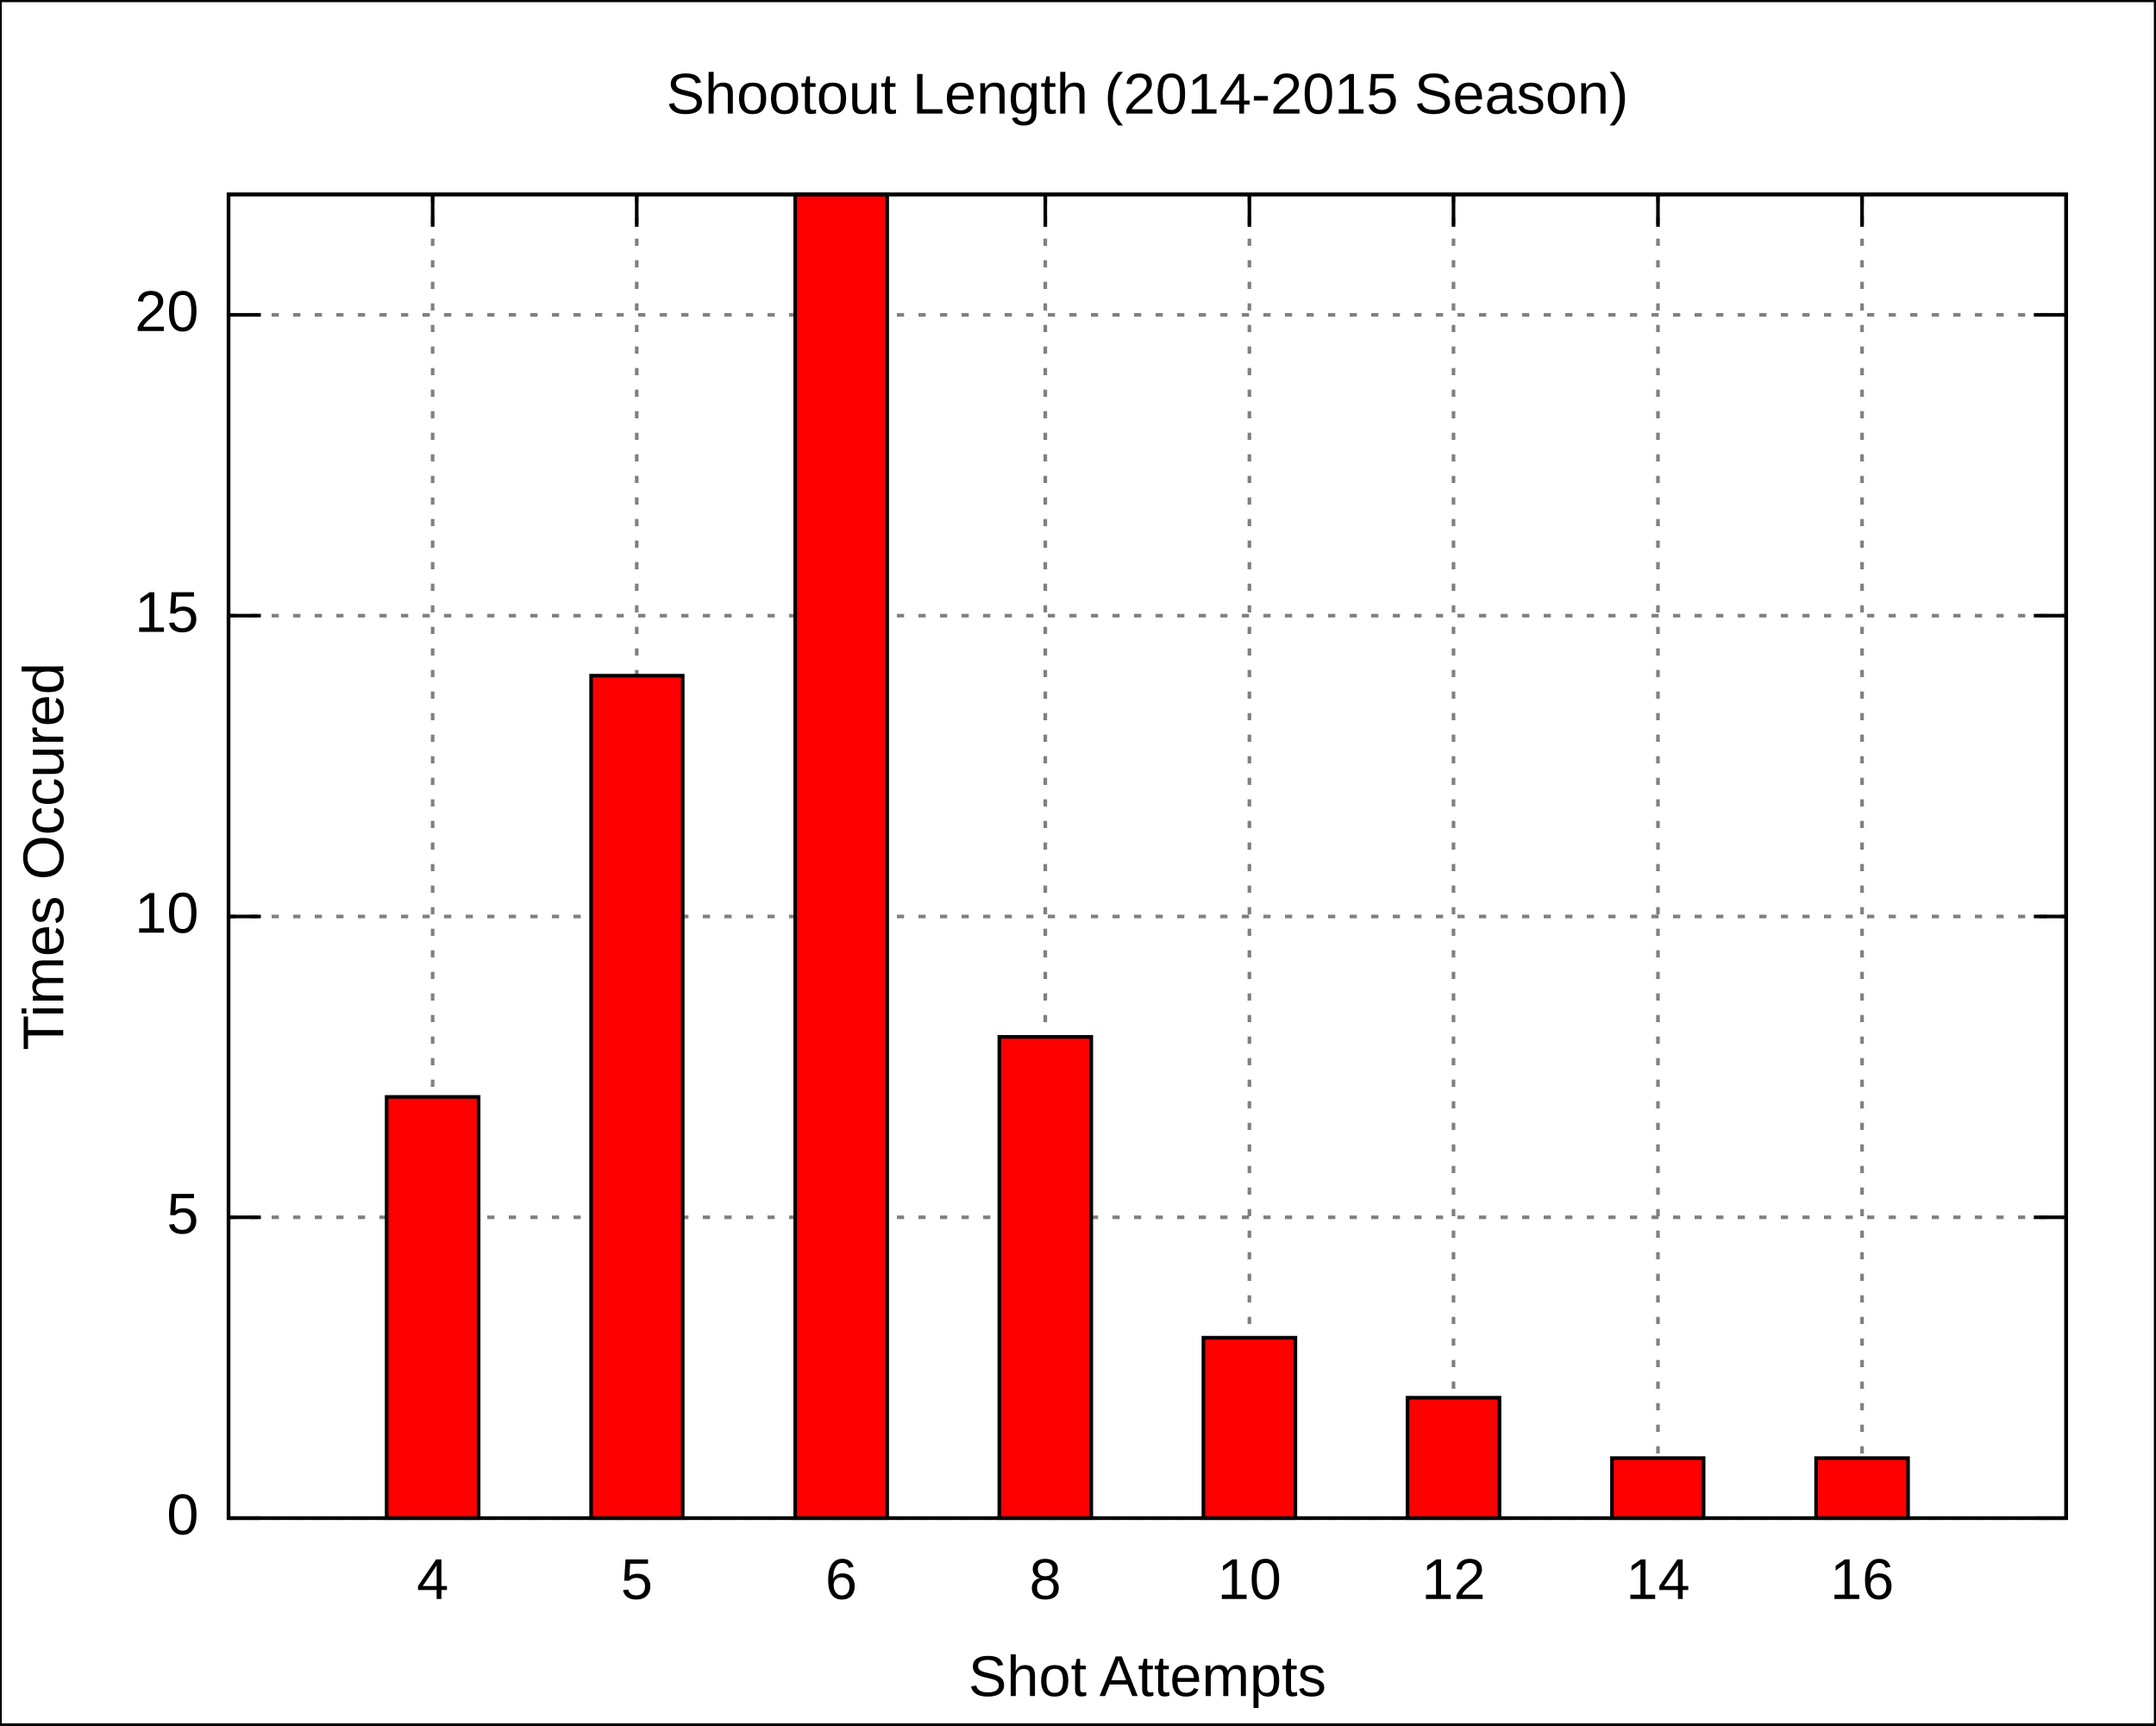
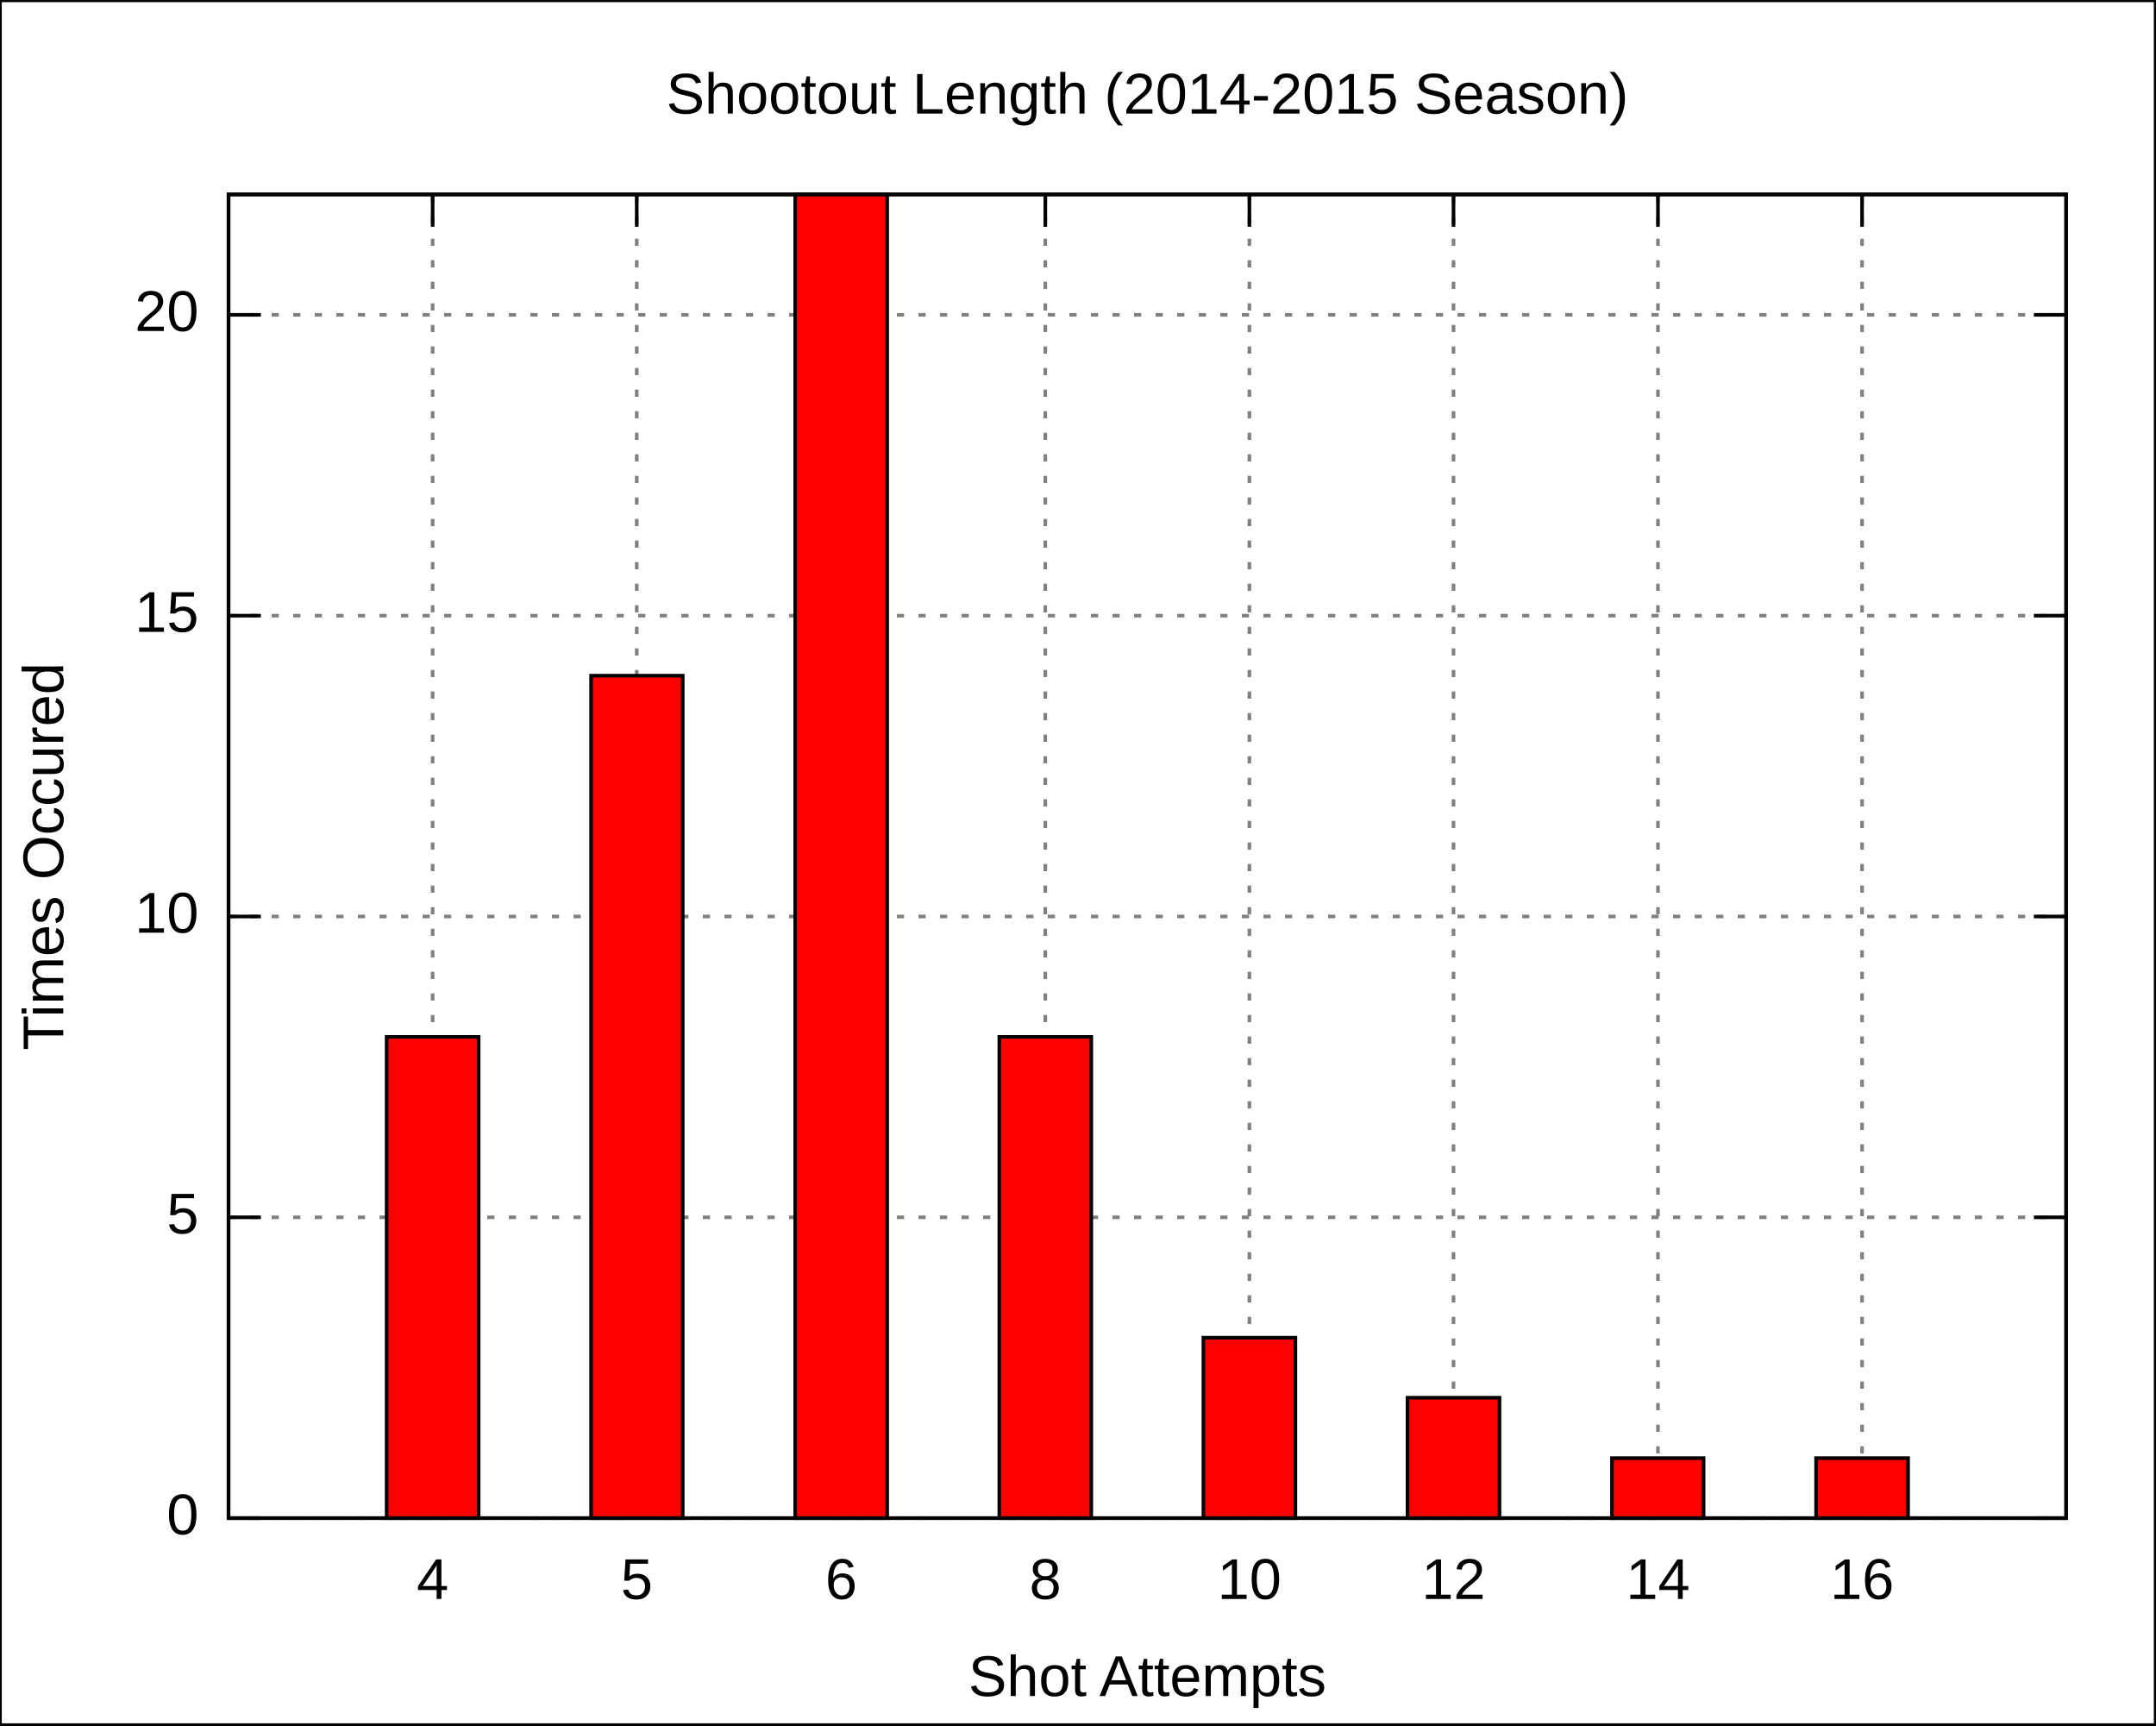
<svg xmlns="http://www.w3.org/2000/svg" xmlns:xlink="http://www.w3.org/1999/xlink" width="600" height="480" viewBox="0 0 600 480">
  <g id="gnuplot_canvas">
    <rect x="0" y="0" width="600" height="480" fill="none" />
    <defs>
      <circle id="gpDot" r="0.5" stroke-width="0.5" />
      <path id="gpPt0" stroke-width="0.222" stroke="currentColor" d="M-1,0 h2 M0,-1 v2" />
      <path id="gpPt1" stroke-width="0.222" stroke="currentColor" d="M-1,-1 L1,1 M1,-1 L-1,1" />
      <path id="gpPt2" stroke-width="0.222" stroke="currentColor" d="M-1,0 L1,0 M0,-1 L0,1 M-1,-1 L1,1 M-1,1 L1,-1" />
      <rect id="gpPt3" stroke-width="0.222" stroke="currentColor" x="-1" y="-1" width="2" height="2" />
      <rect id="gpPt4" stroke-width="0.222" stroke="currentColor" fill="currentColor" x="-1" y="-1" width="2" height="2" />
      <circle id="gpPt5" stroke-width="0.222" stroke="currentColor" cx="0" cy="0" r="1" />
      <use xlink:href="#gpPt5" id="gpPt6" fill="currentColor" stroke="none" />
      <path id="gpPt7" stroke-width="0.222" stroke="currentColor" d="M0,-1.33 L-1.33,0.67 L1.33,0.67 z" />
      <use xlink:href="#gpPt7" id="gpPt8" fill="currentColor" stroke="none" />
      <use xlink:href="#gpPt7" id="gpPt9" stroke="currentColor" transform="rotate(180)" />
      <use xlink:href="#gpPt9" id="gpPt10" fill="currentColor" stroke="none" />
      <use xlink:href="#gpPt3" id="gpPt11" stroke="currentColor" transform="rotate(45)" />
      <use xlink:href="#gpPt11" id="gpPt12" fill="currentColor" stroke="none" />
    </defs>
    <g style="fill:none; color:white; stroke:currentColor; stroke-width:1.00; stroke-linecap:butt; stroke-linejoin:miter">
</g>
    <g style="fill:none; color:black; stroke:currentColor; stroke-width:1.00; stroke-linecap:butt; stroke-linejoin:miter">
      <g style="stroke:none; shape-rendering:crispEdges">
        <polygon fill="rgb(255, 255, 255)" points="0.0,480.0 599.9,480.0 599.9,0.1 0.0,0.1 " />
      </g>
      <path stroke="black" d="M0.0,480.0 L0.0,0.1 L599.9,0.1 L599.9,480.0 L0.0,480.0  " />
    </g>
    <g style="fill:none; color:gray; stroke:currentColor; stroke-width:1.00; stroke-linecap:butt; stroke-linejoin:miter">
      <path stroke="gray" stroke-dasharray=" 2,4" class="gridline" d="M63.6,422.4 L575.0,422.4  " />
    </g>
    <g style="fill:none; color:black; stroke:currentColor; stroke-width:1.00; stroke-linecap:butt; stroke-linejoin:miter">
      <path stroke="black" d="M63.6,422.4 L72.6,422.4 M575.0,422.4 L566.0,422.4  " />
      <g transform="translate(55.3,426.9)" style="stroke:none; fill:black; font-family:Arial; font-size:12.00pt; text-anchor:end">
        <text> 0</text>
      </g>
    </g>
    <g style="fill:none; color:gray; stroke:currentColor; stroke-width:1.00; stroke-linecap:butt; stroke-linejoin:miter">
      <path stroke="gray" stroke-dasharray=" 2,4" class="gridline" d="M63.6,338.7 L575.0,338.7  " />
    </g>
    <g style="fill:none; color:black; stroke:currentColor; stroke-width:1.00; stroke-linecap:butt; stroke-linejoin:miter">
      <path stroke="black" d="M63.6,338.7 L72.6,338.7 M575.0,338.7 L566.0,338.7  " />
      <g transform="translate(55.3,343.2)" style="stroke:none; fill:black; font-family:Arial; font-size:12.00pt; text-anchor:end">
        <text> 5</text>
      </g>
    </g>
    <g style="fill:none; color:gray; stroke:currentColor; stroke-width:1.00; stroke-linecap:butt; stroke-linejoin:miter">
      <path stroke="gray" stroke-dasharray=" 2,4" class="gridline" d="M63.6,255.0 L575.0,255.0  " />
    </g>
    <g style="fill:none; color:black; stroke:currentColor; stroke-width:1.00; stroke-linecap:butt; stroke-linejoin:miter">
      <path stroke="black" d="M63.6,255.0 L72.6,255.0 M575.0,255.0 L566.0,255.0  " />
      <g transform="translate(55.3,259.5)" style="stroke:none; fill:black; font-family:Arial; font-size:12.00pt; text-anchor:end">
        <text> 10</text>
      </g>
    </g>
    <g style="fill:none; color:gray; stroke:currentColor; stroke-width:1.00; stroke-linecap:butt; stroke-linejoin:miter">
      <path stroke="gray" stroke-dasharray=" 2,4" class="gridline" d="M63.6,171.3 L575.0,171.3  " />
    </g>
    <g style="fill:none; color:black; stroke:currentColor; stroke-width:1.00; stroke-linecap:butt; stroke-linejoin:miter">
      <path stroke="black" d="M63.6,171.3 L72.6,171.3 M575.0,171.3 L566.0,171.3  " />
      <g transform="translate(55.3,175.8)" style="stroke:none; fill:black; font-family:Arial; font-size:12.00pt; text-anchor:end">
        <text> 15</text>
      </g>
    </g>
    <g style="fill:none; color:gray; stroke:currentColor; stroke-width:1.00; stroke-linecap:butt; stroke-linejoin:miter">
      <path stroke="gray" stroke-dasharray=" 2,4" class="gridline" d="M63.6,87.6 L575.0,87.6  " />
    </g>
    <g style="fill:none; color:black; stroke:currentColor; stroke-width:1.00; stroke-linecap:butt; stroke-linejoin:miter">
      <path stroke="black" d="M63.6,87.6 L72.6,87.6 M575.0,87.6 L566.0,87.6  " />
      <g transform="translate(55.3,92.1)" style="stroke:none; fill:black; font-family:Arial; font-size:12.00pt; text-anchor:end">
        <text> 20</text>
      </g>
    </g>
    <g style="fill:none; color:gray; stroke:currentColor; stroke-width:1.00; stroke-linecap:butt; stroke-linejoin:miter">
      <path stroke="gray" stroke-dasharray=" 2,4" class="gridline" d="M120.4,422.4 L120.4,54.1  " />
    </g>
    <g style="fill:none; color:black; stroke:currentColor; stroke-width:1.00; stroke-linecap:butt; stroke-linejoin:miter">
      <path stroke="black" d="M120.4,422.4 L120.4,413.4 M120.4,54.1 L120.4,63.1  " />
      <g transform="translate(120.4,444.9)" style="stroke:none; fill:black; font-family:Arial; font-size:12.00pt; text-anchor:middle">
        <text>4</text>
      </g>
    </g>
    <g style="fill:none; color:gray; stroke:currentColor; stroke-width:1.00; stroke-linecap:butt; stroke-linejoin:miter">
      <path stroke="gray" stroke-dasharray=" 2,4" class="gridline" d="M177.2,422.4 L177.2,54.1  " />
    </g>
    <g style="fill:none; color:black; stroke:currentColor; stroke-width:1.00; stroke-linecap:butt; stroke-linejoin:miter">
      <path stroke="black" d="M177.2,422.4 L177.2,413.4 M177.2,54.1 L177.2,63.1  " />
      <g transform="translate(177.2,444.9)" style="stroke:none; fill:black; font-family:Arial; font-size:12.00pt; text-anchor:middle">
        <text>5</text>
      </g>
    </g>
    <g style="fill:none; color:gray; stroke:currentColor; stroke-width:1.00; stroke-linecap:butt; stroke-linejoin:miter">
      <path stroke="gray" stroke-dasharray=" 2,4" class="gridline" d="M234.1,422.4 L234.1,54.1  " />
    </g>
    <g style="fill:none; color:black; stroke:currentColor; stroke-width:1.00; stroke-linecap:butt; stroke-linejoin:miter">
      <path stroke="black" d="M234.1,422.4 L234.1,413.4 M234.1,54.1 L234.1,63.1  " />
      <g transform="translate(234.1,444.9)" style="stroke:none; fill:black; font-family:Arial; font-size:12.00pt; text-anchor:middle">
        <text>6</text>
      </g>
    </g>
    <g style="fill:none; color:gray; stroke:currentColor; stroke-width:1.00; stroke-linecap:butt; stroke-linejoin:miter">
      <path stroke="gray" stroke-dasharray=" 2,4" class="gridline" d="M290.9,422.4 L290.9,54.1  " />
    </g>
    <g style="fill:none; color:black; stroke:currentColor; stroke-width:1.00; stroke-linecap:butt; stroke-linejoin:miter">
      <path stroke="black" d="M290.9,422.4 L290.9,413.4 M290.9,54.1 L290.9,63.1  " />
      <g transform="translate(290.9,444.9)" style="stroke:none; fill:black; font-family:Arial; font-size:12.00pt; text-anchor:middle">
        <text>8</text>
      </g>
    </g>
    <g style="fill:none; color:gray; stroke:currentColor; stroke-width:1.00; stroke-linecap:butt; stroke-linejoin:miter">
      <path stroke="gray" stroke-dasharray=" 2,4" class="gridline" d="M347.7,422.4 L347.7,54.1  " />
    </g>
    <g style="fill:none; color:black; stroke:currentColor; stroke-width:1.00; stroke-linecap:butt; stroke-linejoin:miter">
      <path stroke="black" d="M347.7,422.4 L347.7,413.4 M347.7,54.1 L347.7,63.1  " />
      <g transform="translate(347.7,444.9)" style="stroke:none; fill:black; font-family:Arial; font-size:12.00pt; text-anchor:middle">
        <text>10</text>
      </g>
    </g>
    <g style="fill:none; color:gray; stroke:currentColor; stroke-width:1.00; stroke-linecap:butt; stroke-linejoin:miter">
      <path stroke="gray" stroke-dasharray=" 2,4" class="gridline" d="M404.5,422.4 L404.5,54.1  " />
    </g>
    <g style="fill:none; color:black; stroke:currentColor; stroke-width:1.00; stroke-linecap:butt; stroke-linejoin:miter">
      <path stroke="black" d="M404.5,422.4 L404.5,413.4 M404.5,54.1 L404.5,63.1  " />
      <g transform="translate(404.5,444.9)" style="stroke:none; fill:black; font-family:Arial; font-size:12.00pt; text-anchor:middle">
        <text>12</text>
      </g>
    </g>
    <g style="fill:none; color:gray; stroke:currentColor; stroke-width:1.00; stroke-linecap:butt; stroke-linejoin:miter">
      <path stroke="gray" stroke-dasharray=" 2,4" class="gridline" d="M461.4,422.4 L461.4,54.1  " />
    </g>
    <g style="fill:none; color:black; stroke:currentColor; stroke-width:1.00; stroke-linecap:butt; stroke-linejoin:miter">
      <path stroke="black" d="M461.4,422.4 L461.4,413.4 M461.4,54.1 L461.4,63.1  " />
      <g transform="translate(461.4,444.9)" style="stroke:none; fill:black; font-family:Arial; font-size:12.00pt; text-anchor:middle">
        <text>14</text>
      </g>
    </g>
    <g style="fill:none; color:gray; stroke:currentColor; stroke-width:1.00; stroke-linecap:butt; stroke-linejoin:miter">
      <path stroke="gray" stroke-dasharray=" 2,4" class="gridline" d="M518.2,422.4 L518.2,54.1  " />
    </g>
    <g style="fill:none; color:black; stroke:currentColor; stroke-width:1.00; stroke-linecap:butt; stroke-linejoin:miter">
      <path stroke="black" d="M518.2,422.4 L518.2,413.4 M518.2,54.1 L518.2,63.1  " />
      <g transform="translate(518.2,444.9)" style="stroke:none; fill:black; font-family:Arial; font-size:12.00pt; text-anchor:middle">
        <text>16</text>
      </g>
      <path stroke="black" d="M63.6,54.1 L63.6,422.4 L575.0,422.4 L575.0,54.1 L63.6,54.1 Z  " />
      <g transform="translate(17.6,238.3) rotate(270)" style="stroke:none; fill:black; font-family:Arial; font-size:12.00pt; text-anchor:middle">
        <text>Times Occured</text>
      </g>
      <g transform="translate(319.3,471.9)" style="stroke:none; fill:black; font-family:Arial; font-size:12.00pt; text-anchor:middle">
        <text>Shot Attempts</text>
      </g>
      <g transform="translate(319.3,31.6)" style="stroke:none; fill:black; font-family:Arial; font-size:12.00pt; text-anchor:middle">
        <text>Shootout Length (2014-2015 Season)</text>
      </g>
    </g>
    <g id="gnuplot_plot_1">
      <g style="fill:none; color:red; stroke:currentColor; stroke-width:1.00; stroke-linecap:butt; stroke-linejoin:miter">
        <g style="stroke:none; shape-rendering:crispEdges">
-           <polygon fill="red" points="107.6,422.4 133.3,422.4 133.3,305.1 107.6,305.1 " />
+           <polygon fill="red" points="107.6,422.4 133.3,422.4 133.3,288.4 107.6,288.4 " />
        </g>
-         <path stroke="black" d="M107.6,422.4 L107.6,305.2 L133.2,305.2 L133.2,422.4 L107.6,422.4 Z  " />
+         <path stroke="black" d="M107.6,422.4 L107.6,288.5 L133.2,288.5 L133.2,422.4 L107.6,422.4 Z  " />
        <g style="stroke:none; shape-rendering:crispEdges">
          <polygon fill="currentColor" points="164.5,422.4 190.1,422.4 190.1,187.9 164.5,187.9 " />
        </g>
        <path stroke="black" d="M164.5,422.4 L164.5,188.0 L190.0,188.0 L190.0,422.4 L164.5,422.4 Z  " />
        <g style="stroke:none; shape-rendering:crispEdges">
          <polygon fill="currentColor" points="221.3,422.4 247.0,422.4 247.0,54.0 221.3,54.0 " />
        </g>
        <path stroke="black" d="M221.3,422.4 L221.3,54.1 L246.9,54.1 L246.9,422.4 L221.3,422.4 Z  " />
        <g style="stroke:none; shape-rendering:crispEdges">
          <polygon fill="currentColor" points="278.1,422.4 303.8,422.4 303.8,288.4 278.1,288.4 " />
        </g>
        <path stroke="black" d="M278.1,422.4 L278.1,288.5 L303.7,288.5 L303.7,422.4 L278.1,422.4 Z  " />
        <g style="stroke:none; shape-rendering:crispEdges">
          <polygon fill="currentColor" points="334.9,422.4 360.6,422.4 360.6,372.1 334.9,372.1 " />
        </g>
        <path stroke="black" d="M334.9,422.4 L334.9,372.2 L360.5,372.2 L360.5,422.4 L334.9,422.4 Z  " />
        <g style="stroke:none; shape-rendering:crispEdges">
          <polygon fill="currentColor" points="391.7,422.4 417.4,422.4 417.4,388.8 391.7,388.8 " />
        </g>
        <path stroke="black" d="M391.7,422.4 L391.7,388.9 L417.3,388.9 L417.3,422.4 L391.7,422.4 Z  " />
        <g style="stroke:none; shape-rendering:crispEdges">
          <polygon fill="currentColor" points="448.6,422.4 474.2,422.4 474.2,405.6 448.6,405.6 " />
        </g>
        <path stroke="black" d="M448.6,422.4 L448.6,405.7 L474.1,405.7 L474.1,422.4 L448.6,422.4 Z  " />
        <g style="stroke:none; shape-rendering:crispEdges">
          <polygon fill="currentColor" points="505.4,422.4 531.1,422.4 531.1,405.6 505.4,405.6 " />
        </g>
        <path stroke="black" d="M505.4,422.4 L505.4,405.7 L531.0,405.7 L531.0,422.4 L505.4,422.4 Z  " />
      </g>
    </g>
    <g style="fill:none; color:black; stroke:currentColor; stroke-width:1.00; stroke-linecap:butt; stroke-linejoin:miter">
      <path stroke="black" d="M63.6,54.1 L63.6,422.4 L575.0,422.4 L575.0,54.1 L63.6,54.1 Z  " />
    </g>
  </g>
</svg>
